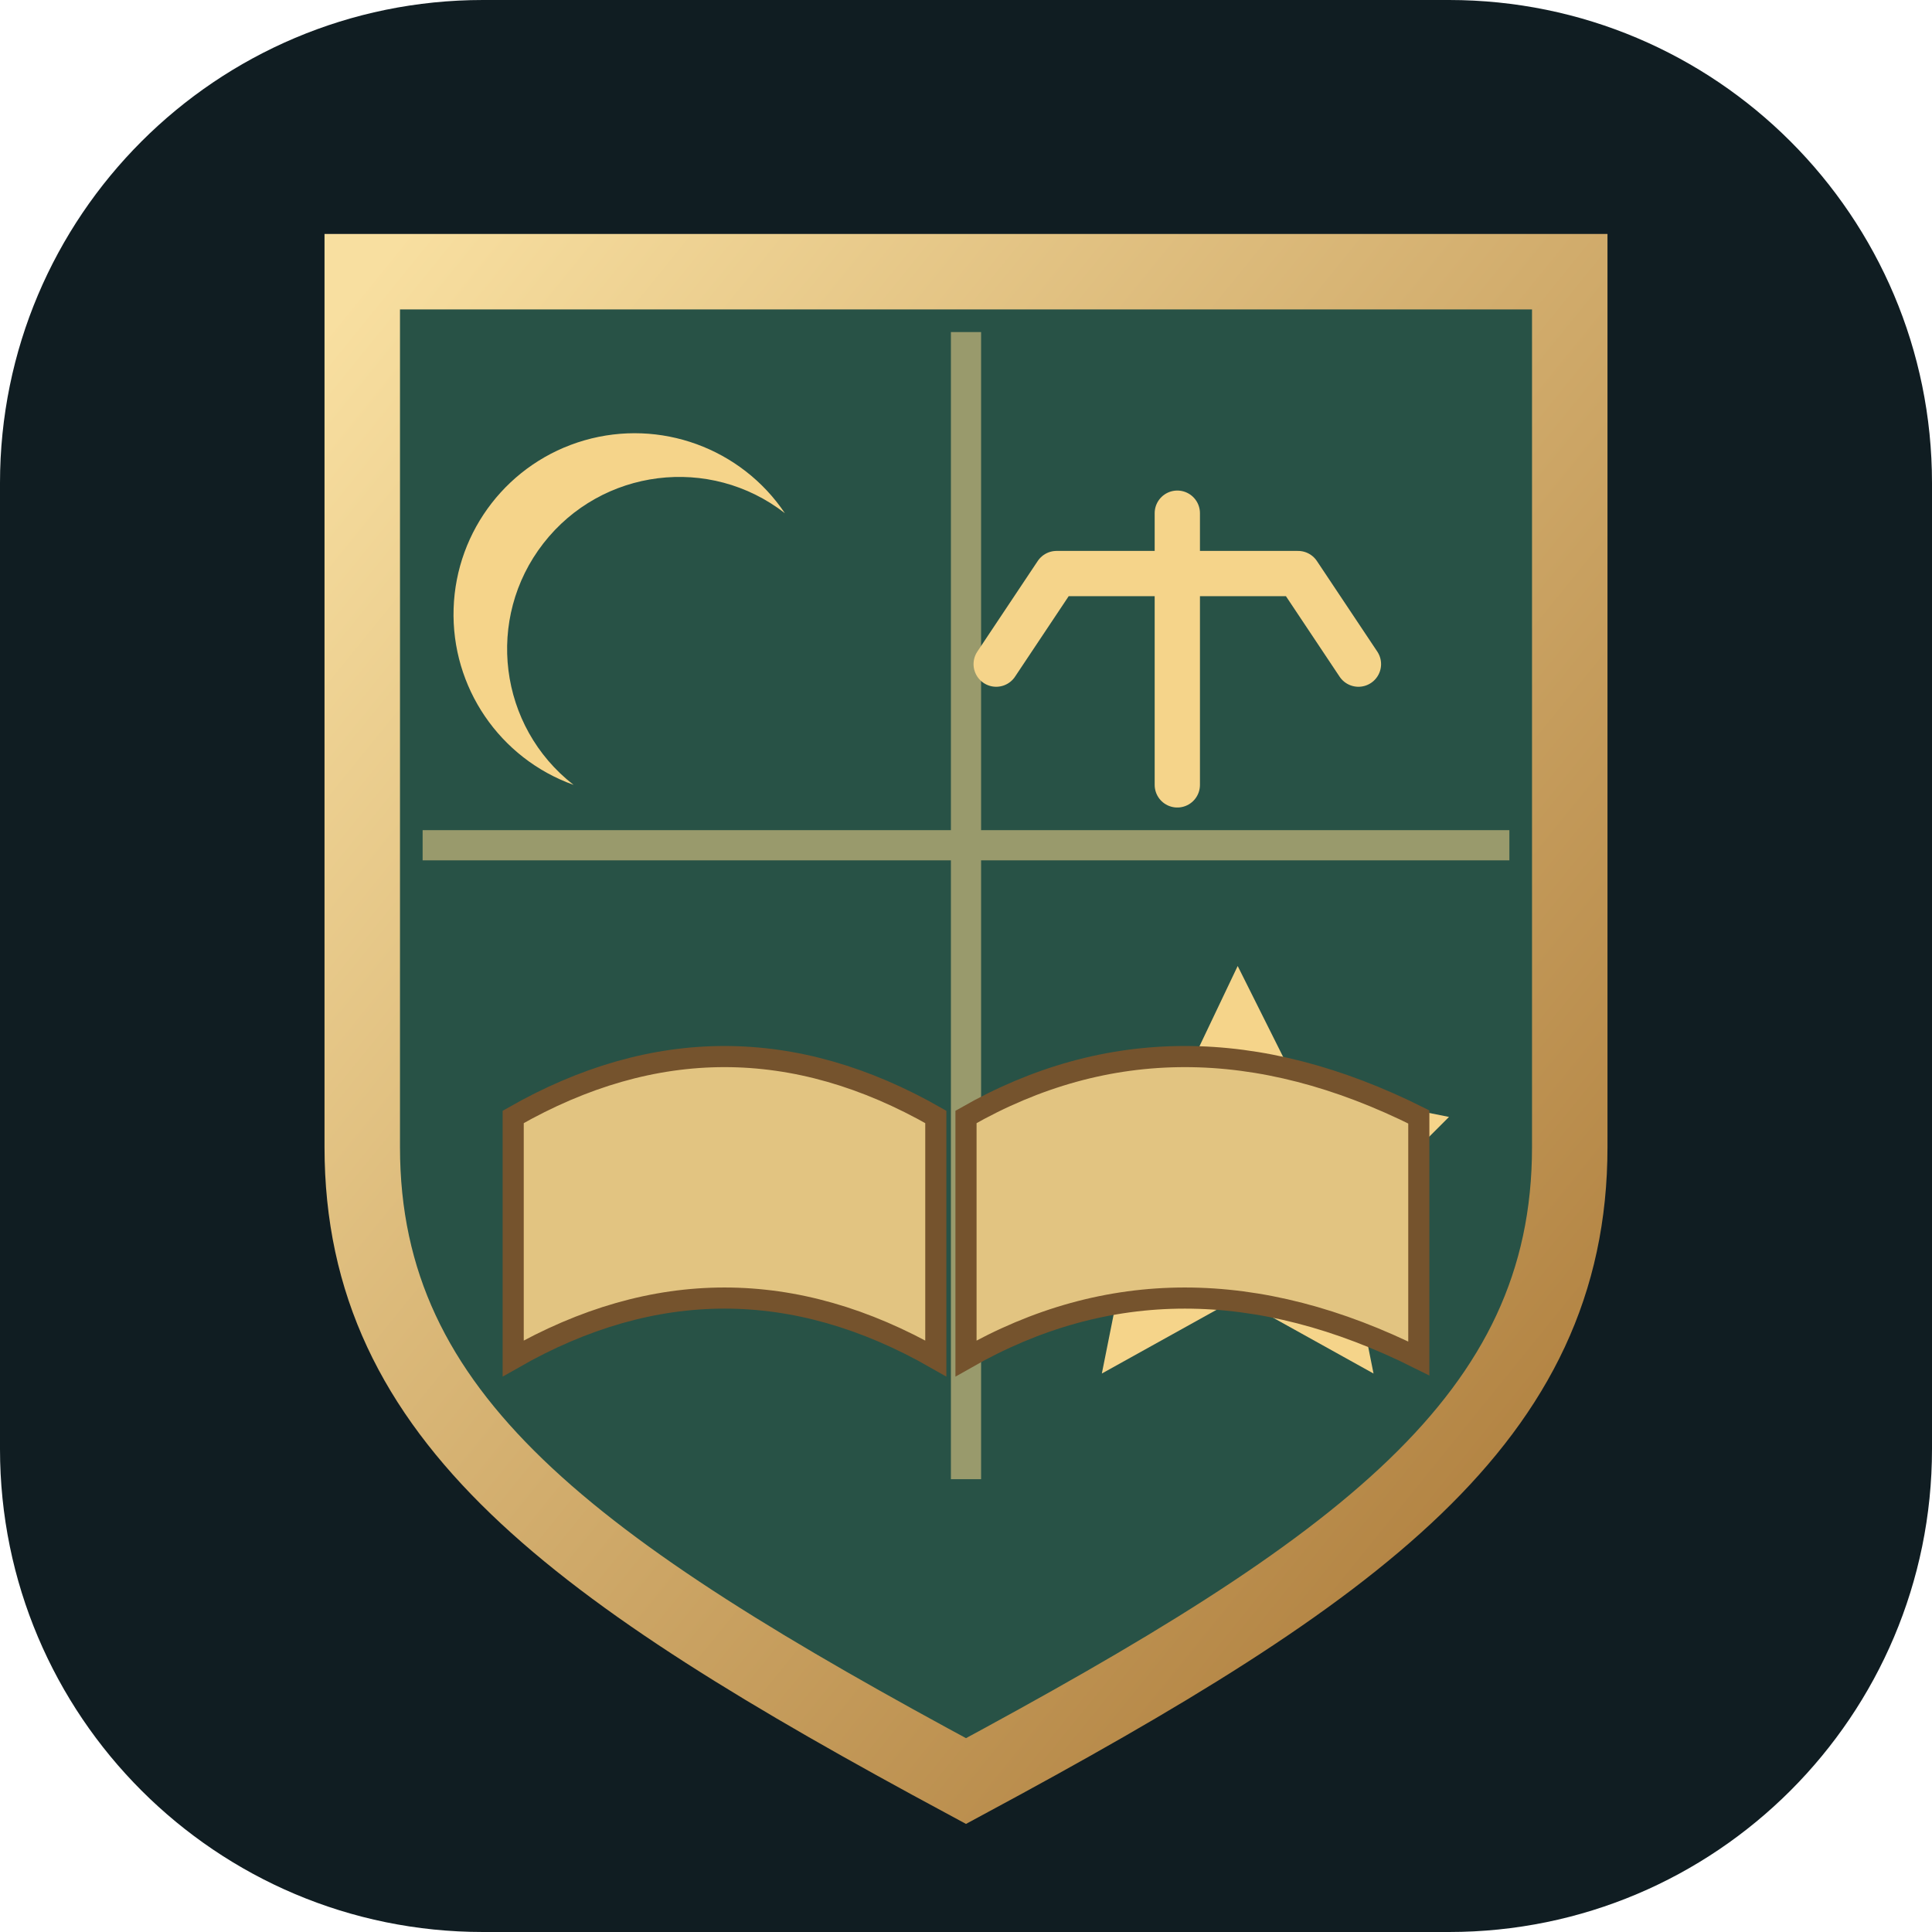
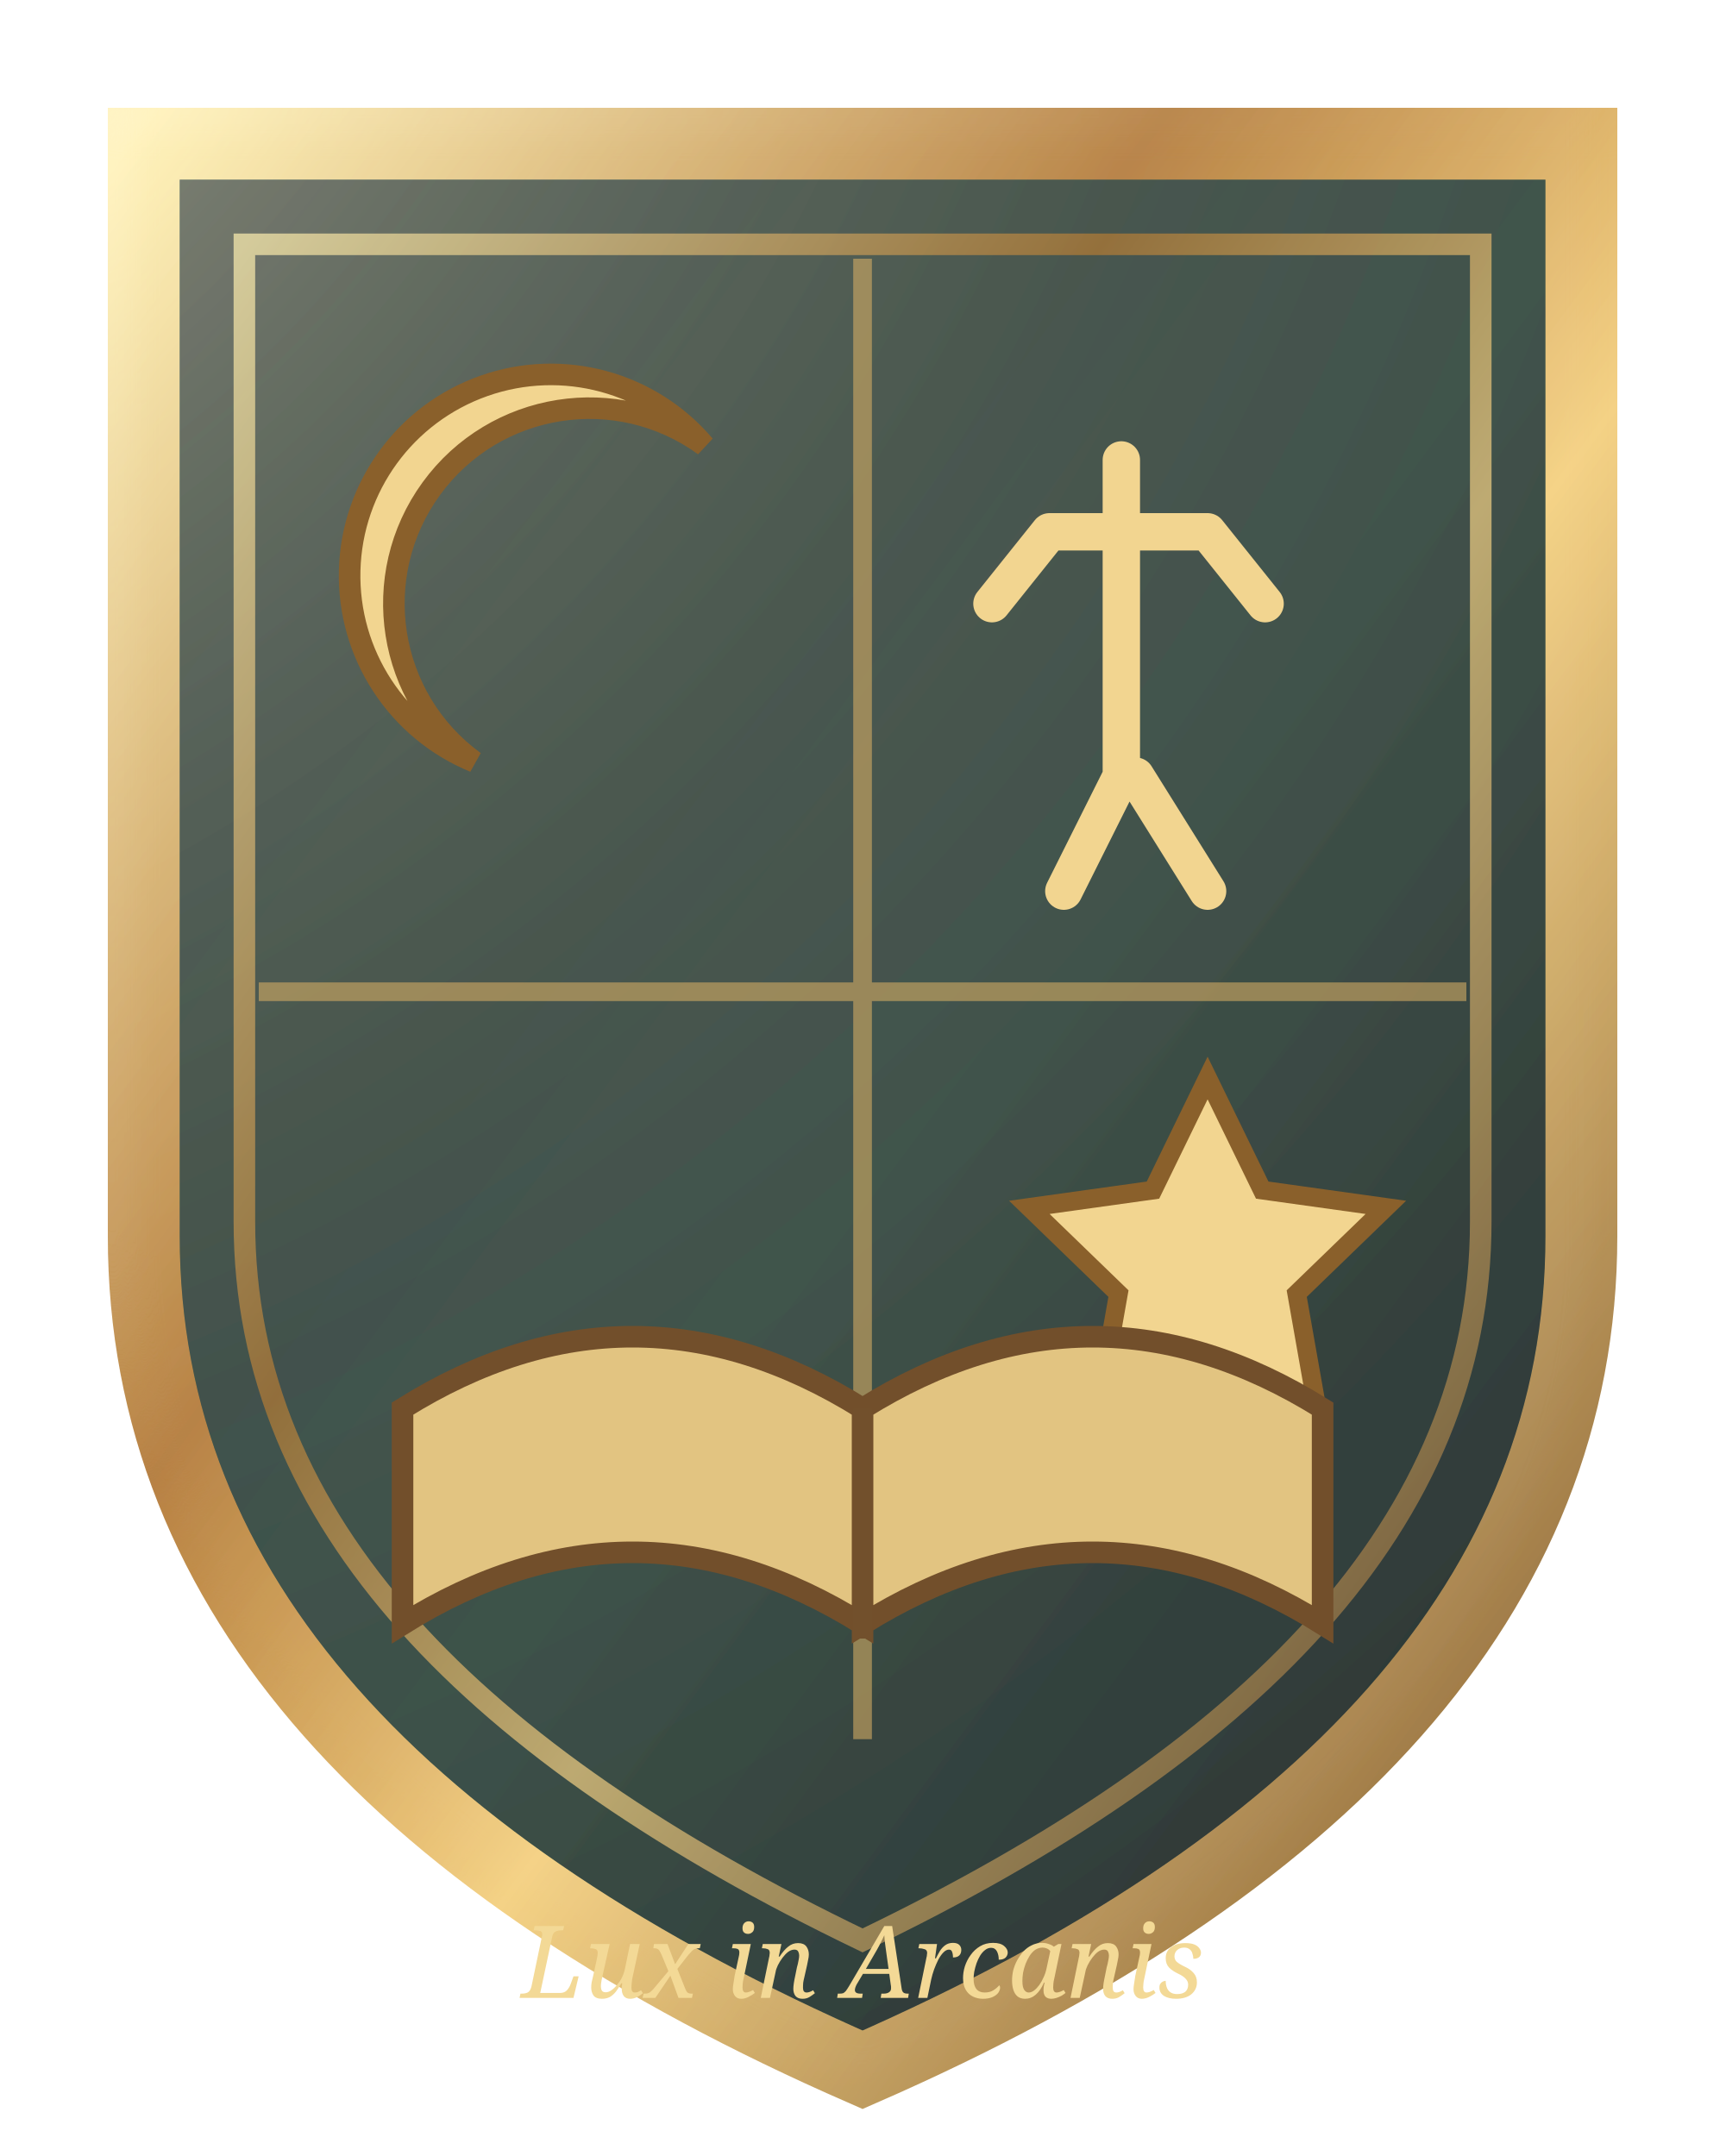
- <svg xmlns="http://www.w3.org/2000/svg" viewBox="0 0 64 64">
+ <svg xmlns="http://www.w3.org/2000/svg" viewBox="0 0 120 150">
  <defs>
-     <linearGradient id="g" x1="0" x2="1" y1="0" y2="1">
-       <stop stop-color="#f8dfa0" />
-       <stop offset="1" stop-color="#a97736" />
+     <linearGradient id="gold" x1="0" y1="0" x2="1" y2="1">
+       <stop stop-color="#fff0b0" />
+       <stop offset=".35" stop-color="#b47b34" />
+       <stop offset=".58" stop-color="#f4d184" />
+       <stop offset="1" stop-color="#765027" />
    </linearGradient>
+     <linearGradient id="enamel" x1="0" y1="0" x2="1" y2="1">
+       <stop stop-color="#183a38" />
+       <stop offset=".52" stop-color="#28443d" />
+       <stop offset="1" stop-color="#111f25" />
+     </linearGradient>
+     <filter id="relief" x="-30%" y="-20%" width="160%" height="150%">
+       <feGaussianBlur in="SourceAlpha" stdDeviation="1.5" result="blur" />
+       <feSpecularLighting in="blur" surfaceScale="4" specularConstant=".75" specularExponent="18" lighting-color="#fff1ba" result="shine">
+         <fePointLight x="-40" y="-35" z="70" />
+       </feSpecularLighting>
+       <feComposite in="shine" in2="SourceAlpha" operator="in" result="spec" />
+       <feMerge>
+         <feMergeNode in="SourceGraphic" />
+         <feMergeNode in="spec" />
+       </feMerge>
+     </filter>
  </defs>
-   <rect width="64" height="64" rx="16" fill="#101d22" />
-   <path d="M12 9h40v29c0 9-7 14-20 21-13-7-20-12-20-21Z" fill="#285246" stroke="url(#g)" stroke-width="2.5" />
-   <path d="M32 11v38M14 28h36" stroke="#f5d48a" stroke-opacity=".55" />
-   <path d="M19 26a6 6 0 1 1 7-9 5 5 0 1 0-7 9Z" fill="#f5d48a" />
-   <path d="M39 17v9m-4-7h8m-8 0-2 3m10-3 2 3" fill="none" stroke="#f5d48a" stroke-width="1.5" stroke-linecap="round" />
-   <path d="m41 32 2 4 5 1-3.5 3.5 1 5-4.5-2.5-4.5 2.5 1-5L34 37l5-.8Z" fill="#f5d48a" />
-   <path d="M17 37q7-4 14 0v8q-7-4-14 0Zm15 0q7-4 15 0v8q-8-4-15 0Z" fill="#e2c481" stroke="#75532d" stroke-width=".7" />
+   <path d="M10 10h100v76c0 25-18 44-50 58C28 130 10 111 10 86Z" fill="url(#enamel)" stroke="url(#gold)" stroke-width="5" filter="url(#relief)" />
+   <path d="M17 17h86v68c0 21-16 37-43 50C33 122 17 106 17 85Z" fill="none" stroke="url(#gold)" stroke-opacity=".7" stroke-width="1.5" />
+   <path d="M60 18v103M18 69h84" stroke="#d7ae64" stroke-opacity=".58" stroke-width="1.3" />
+   <path d="M33 53a14 14 0 1 1 16-22 12 12 0 1 0-16 22Z" fill="#f2d590" stroke="#8a602b" stroke-width="1.5" />
+   <path d="M78 32v22m-5-17h11m-11 0-4 5m15-5 4 5m-10 12-4 8m5-8 5 8" fill="none" stroke="#f2d590" stroke-width="2.6" stroke-linecap="round" />
+   <path d="m84 75 3.8 7.8 8.6 1.2-6.2 6 1.5 8.5-7.7-4.1-7.7 4.1 1.5-8.5-6.2-6 8.6-1.2Z" fill="#f2d590" stroke="#8a602b" stroke-width="1.3" />
+   <path d="M28 98q16-10 32 0v15q-16-10-32 0Zm32 0q16-10 32 0v15q-16-10-32 0Z" fill="#e2c481" stroke="#724f2b" stroke-width="1.5" />
+   <path d="M60 98v16" stroke="#72502c" stroke-width="1.3" />
+   <text x="60" y="139" text-anchor="middle" fill="#f3d996" font-size="7" font-family="Georgia,serif" font-style="italic">Lux in Arcanis</text>
</svg>
